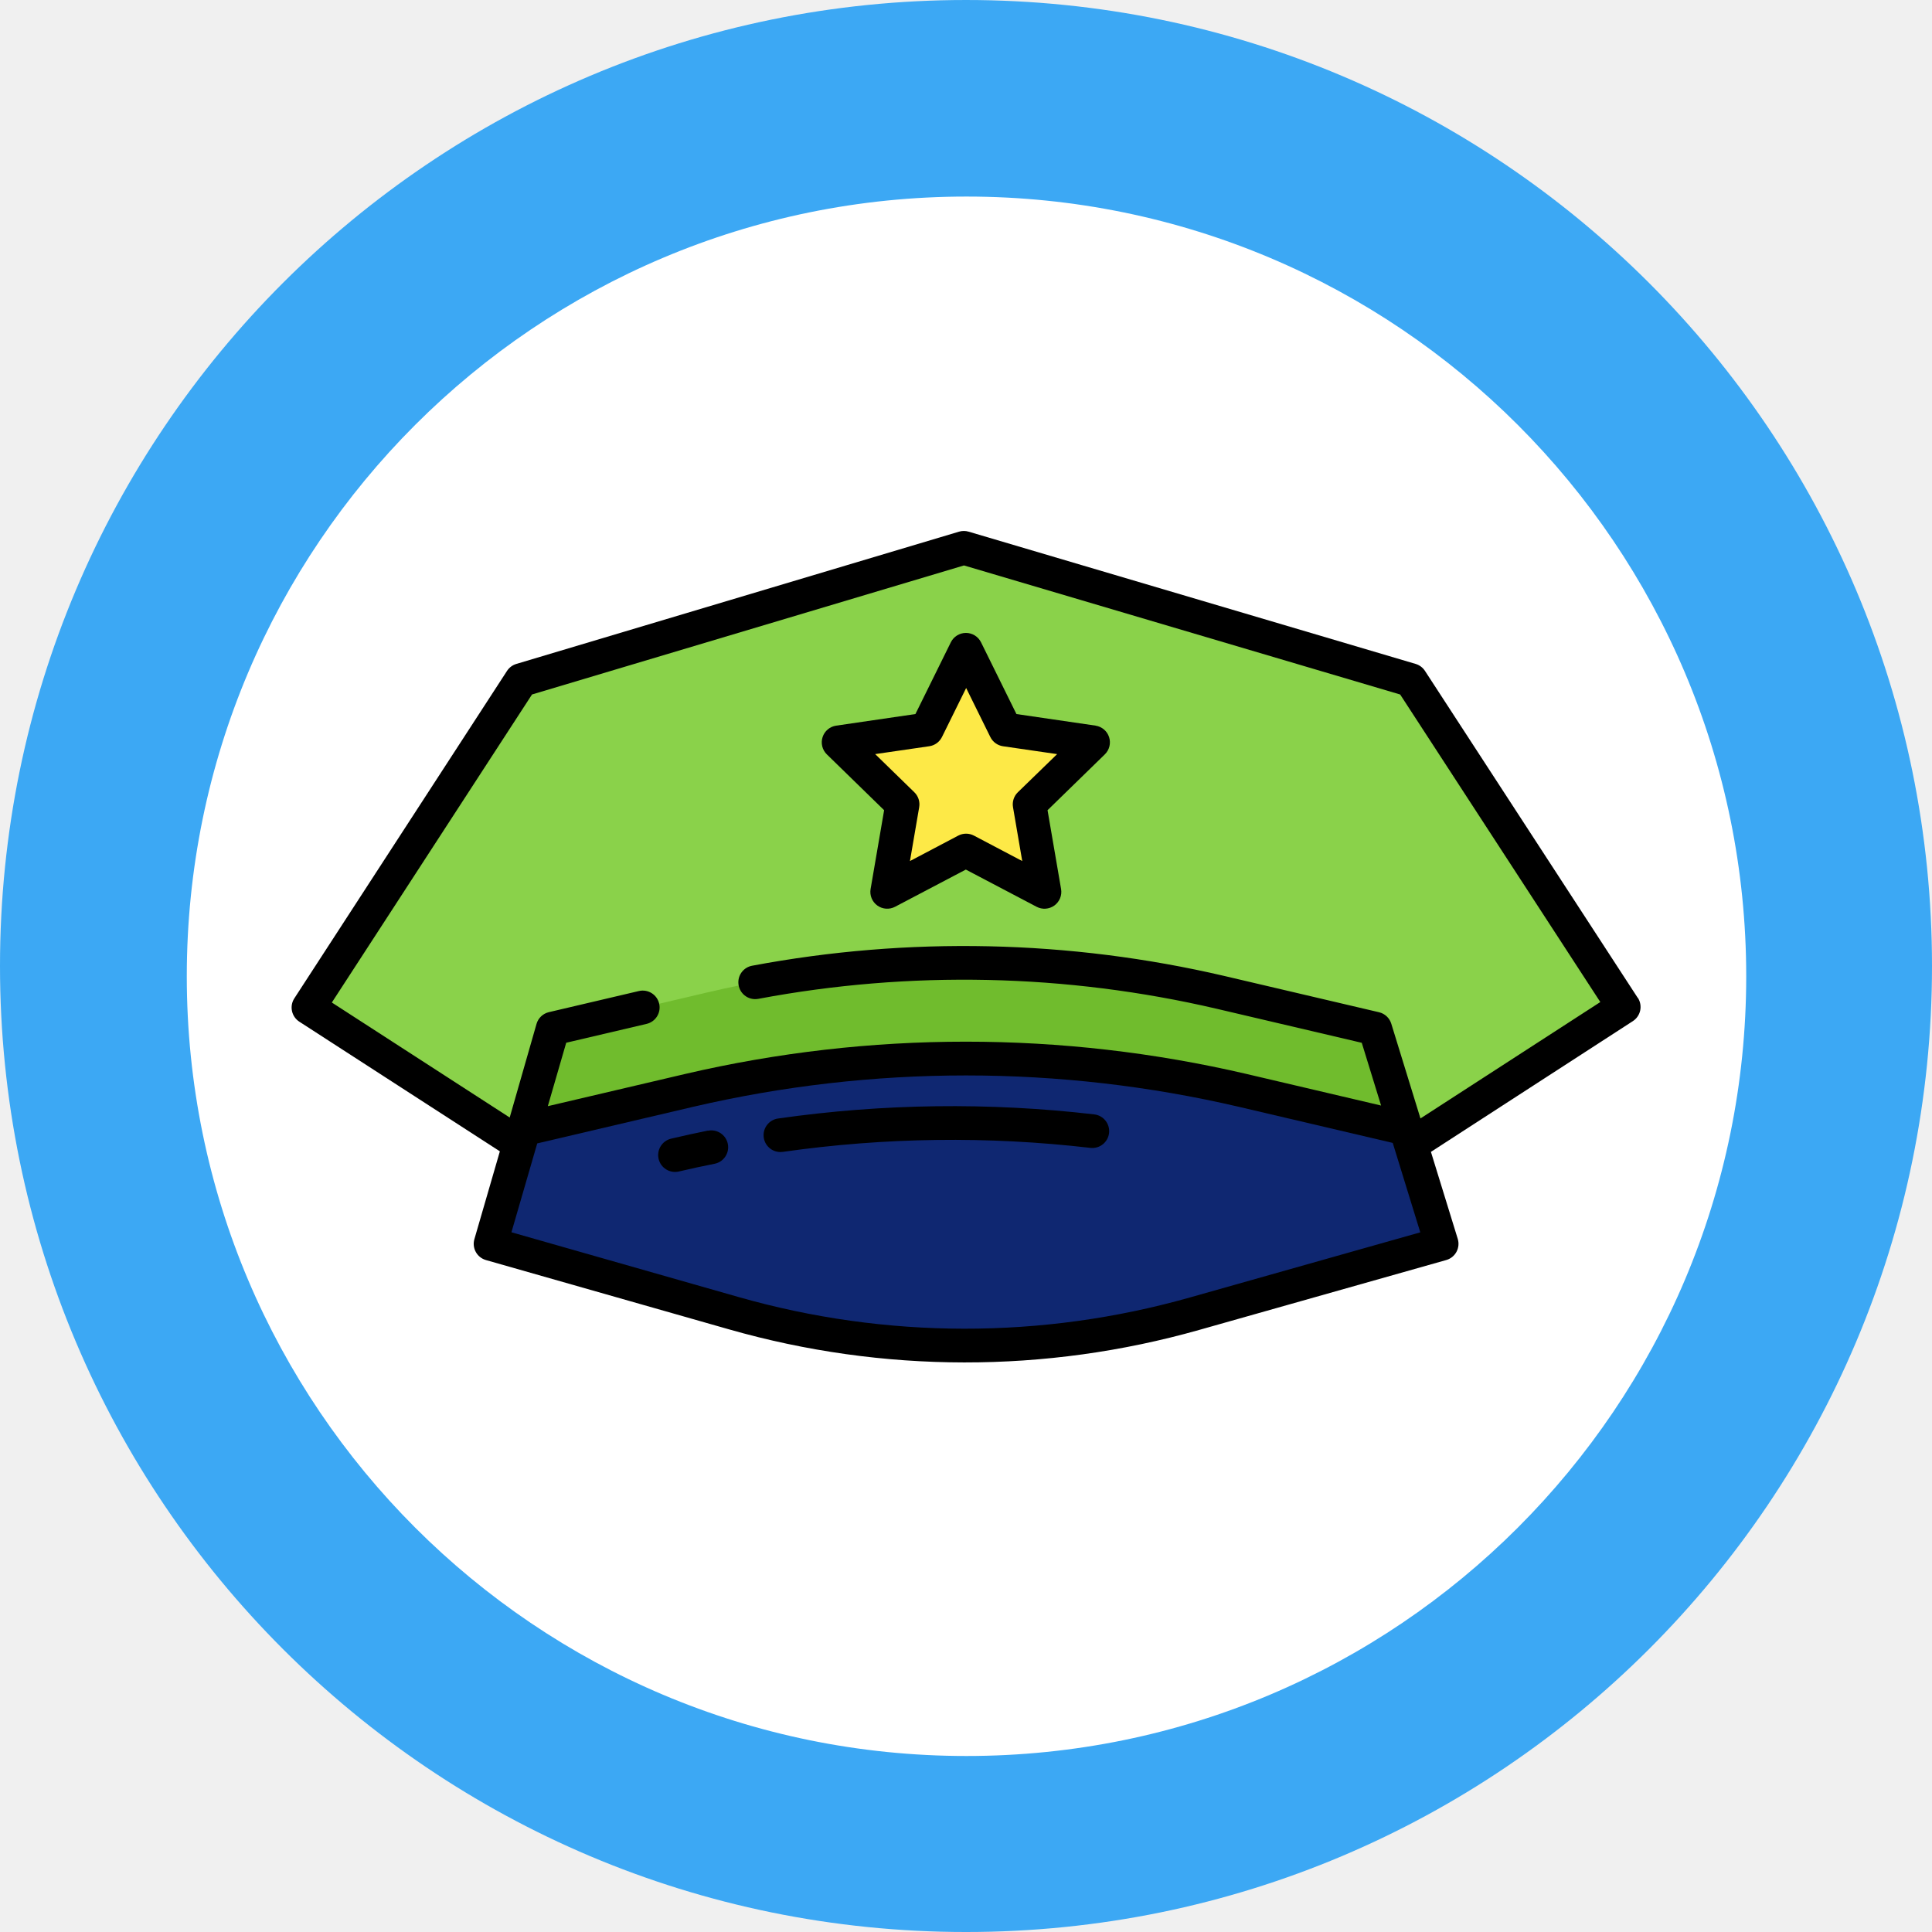
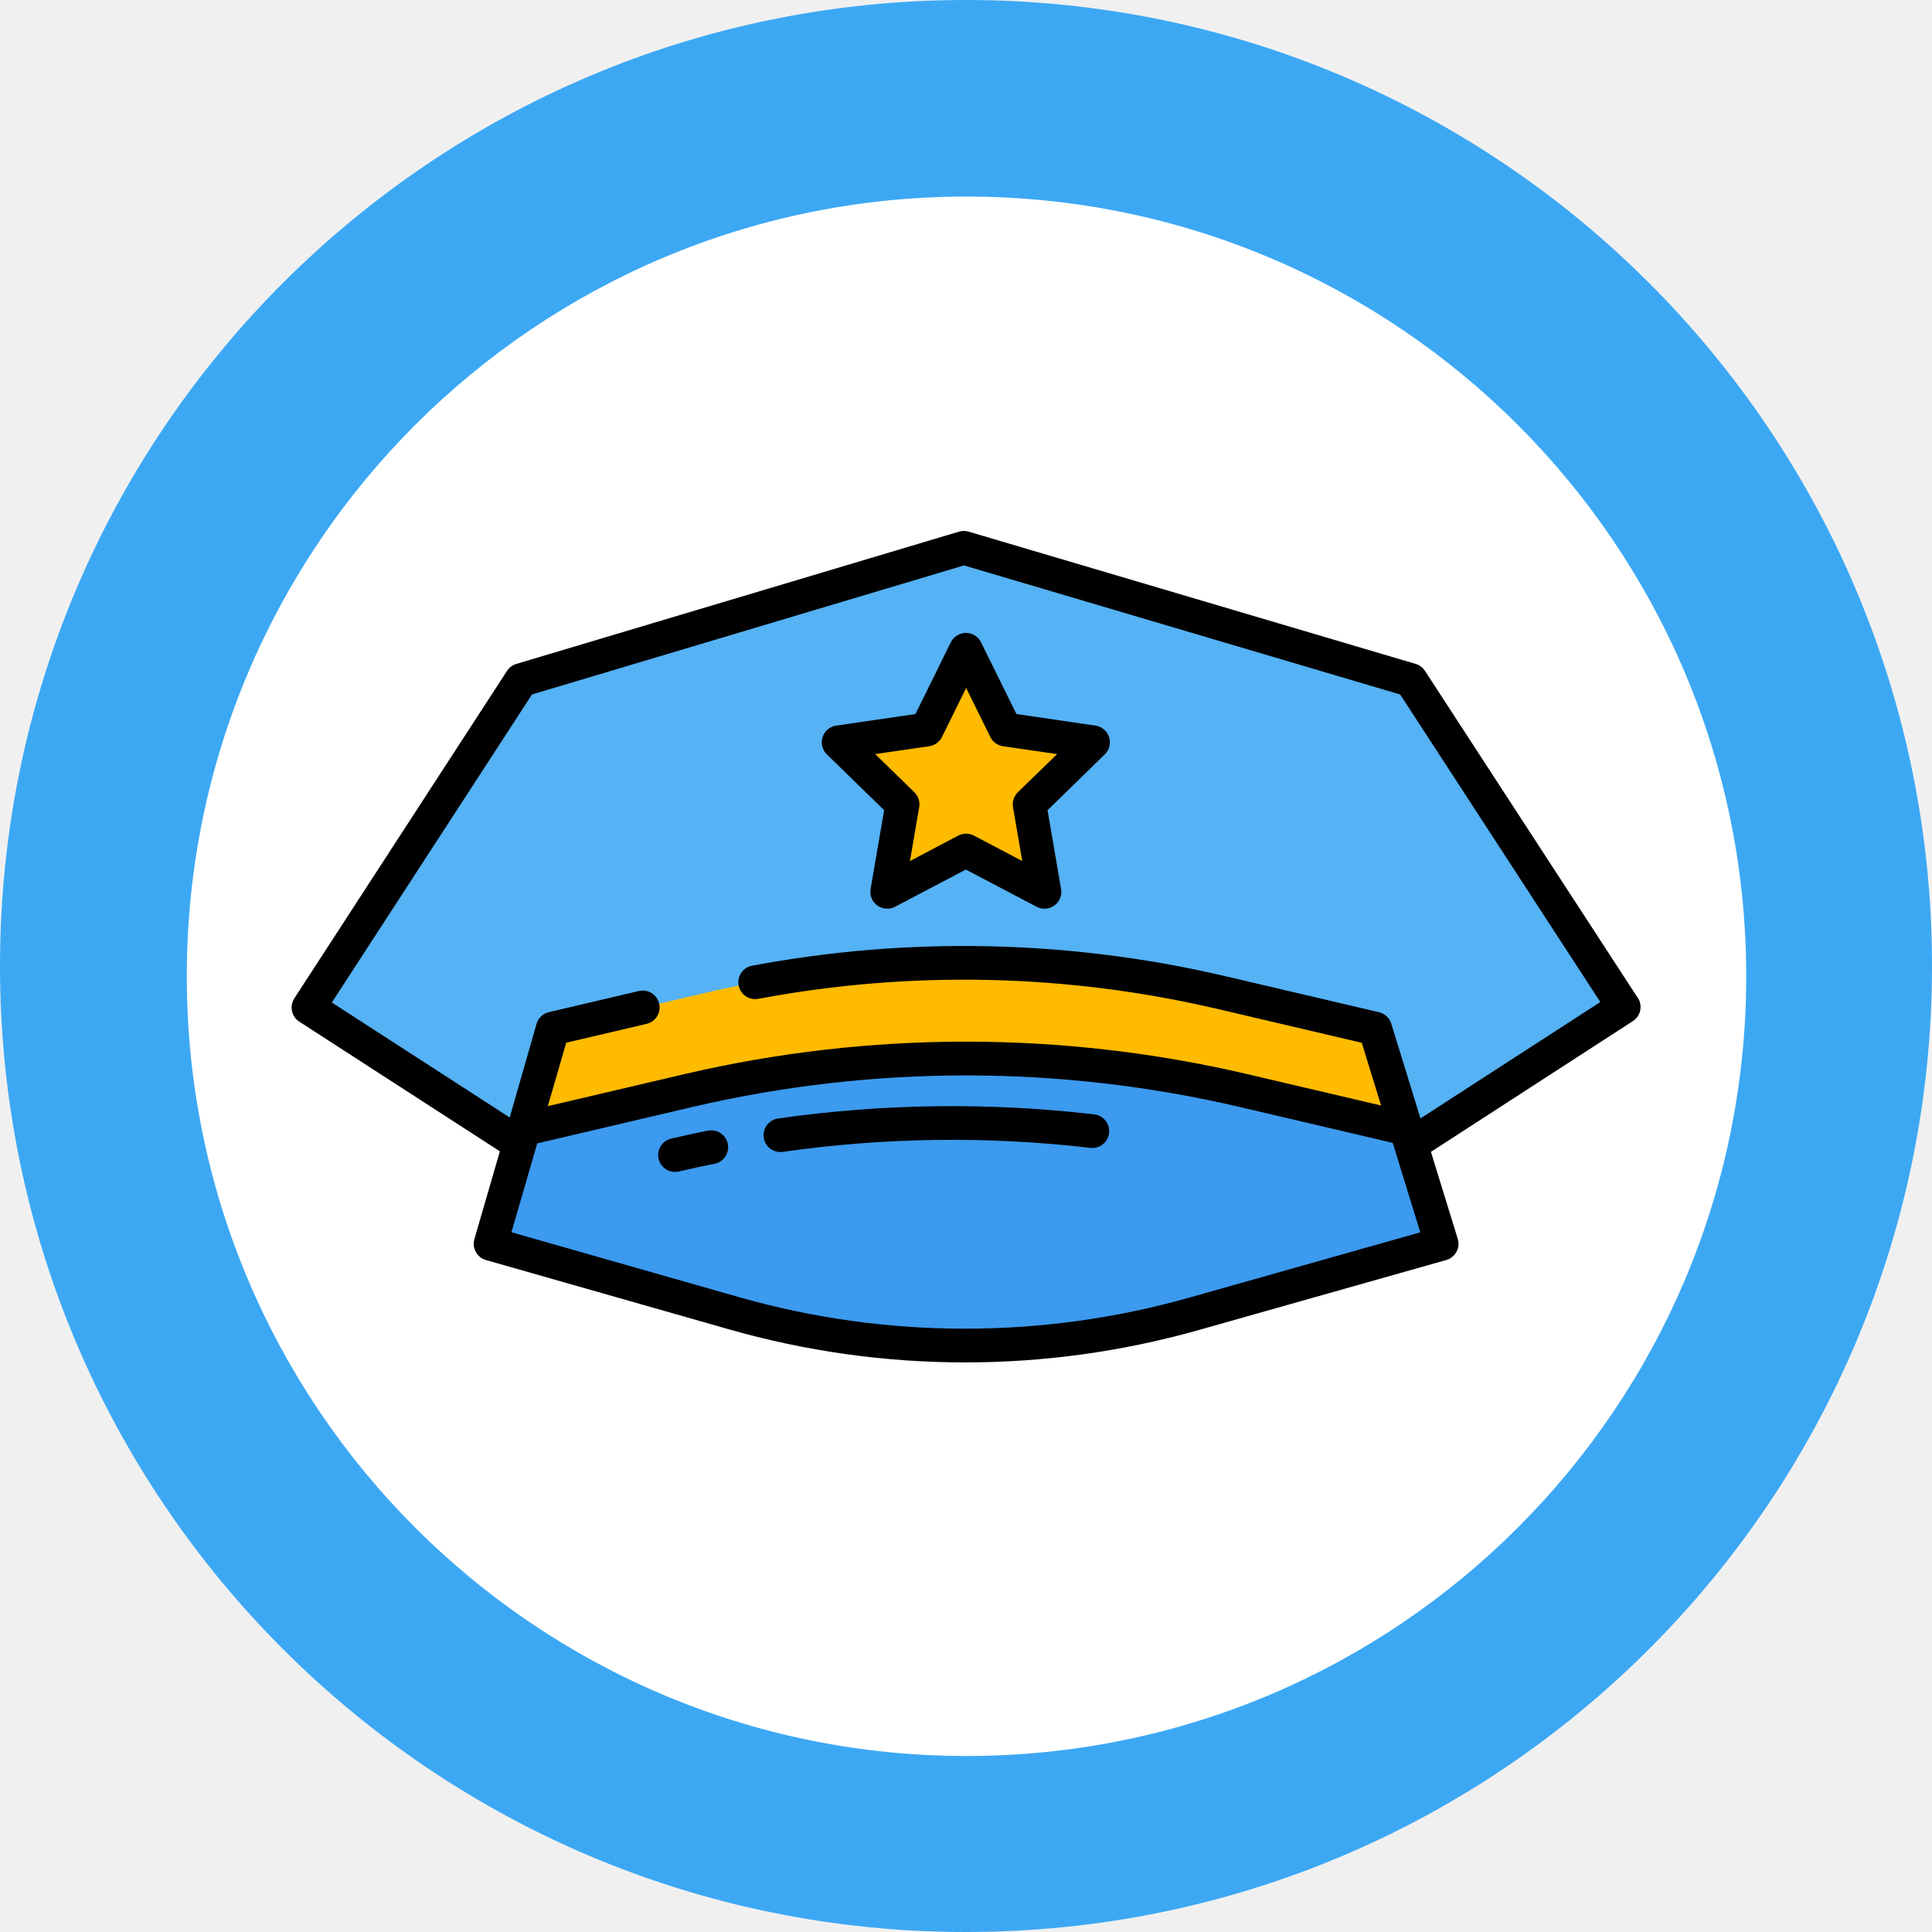
<svg xmlns="http://www.w3.org/2000/svg" width="100" height="100" viewBox="0 0 100 100">
-   <g id="Grupo_89156" data-name="Grupo 89156" transform="translate(-566 -1168.483)">
-     <g id="Grupo_89101" data-name="Grupo 89101" transform="translate(0.285 -2997.32)">
+   <g id="Grupo_96863" data-name="Grupo 96863" transform="translate(-566 -4241)">
+     <g id="Grupo_89086" data-name="Grupo 89086" transform="translate(0.285 75.197)">
      <path id="Rectángulo_34471" data-name="Rectángulo 34471" d="M50,0h0a50,50,0,0,1,50,50v0a50,50,0,0,1-50,50h0A50,50,0,0,1,0,50v0A50,50,0,0,1,50,0Z" transform="translate(565.715 4265.803) rotate(-90)" fill="#3ca8f4" />
      <path id="Trazado_151041" data-name="Trazado 151041" d="M40.358,0A40.358,40.358,0,1,1,0,40.358,40.358,40.358,0,0,1,40.358,0Z" transform="translate(575.383 4175.977)" fill="#fff" />
    </g>
-     <g id="sombrero-de-policia" transform="translate(565.182 1087.957)">
-       <path id="Trazado_151383" data-name="Trazado 151383" d="M78.969,120.855,55.835,114.01l-22.913,6.845L21.91,137.8l10.848,7.015.084.025,46.132.063,11.006-7.127Z" transform="translate(-5.126 -5.128)" fill="#8ad24a" />
-       <path id="Trazado_151385" data-name="Trazado 151385" d="M223.88,155.133l-3.293,3.209.778,4.532-4.07-2.14-4.07,2.14.778-4.532-3.293-3.209,4.551-.662,2.034-4.122,2.034,4.122Z" transform="translate(-166.475 -36.185)" fill="#fde947" />
-       <path id="Trazado_151386" data-name="Trazado 151386" d="M142.646,265.108l1.595,5.179-8.436-1.979a62.758,62.758,0,0,0-28.675,0l-8.551,2.005,1.509-5.205,8-1.876a58.147,58.147,0,0,1,26.567,0Z" transform="translate(-70.649 -131.341)" fill="#70bc2d" />
-       <path id="Trazado_151387" data-name="Trazado 151387" d="M134.379,300.232l1.58,5.131-12.79,3.617a43.618,43.618,0,0,1-23.832-.025l-12.6-3.593,1.506-5.194.215-.74,8.551-2.005a62.757,62.757,0,0,1,28.675,0l8.436,1.979Z" transform="translate(-60.53 -160.457)" fill="#0f2771" />
+     <g id="sombrero-de-policia" transform="translate(565.182 4160.473)">
+       <path id="Trazado_151383" data-name="Trazado 151383" d="M78.969,120.855,55.835,114.01l-22.913,6.845L21.91,137.8l10.848,7.015.084.025,46.132.063,11.006-7.127Z" transform="translate(-5.126 -5.128)" fill="#55b2f4" />
+       <path id="Trazado_151385" data-name="Trazado 151385" d="M223.88,155.133l-3.293,3.209.778,4.532-4.07-2.14-4.07,2.14.778-4.532-3.293-3.209,4.551-.662,2.034-4.122,2.034,4.122Z" transform="translate(-166.475 -36.185)" fill="#fb0" />
+       <path id="Trazado_151386" data-name="Trazado 151386" d="M142.646,265.108l1.595,5.179-8.436-1.979a62.758,62.758,0,0,0-28.675,0l-8.551,2.005,1.509-5.205,8-1.876a58.147,58.147,0,0,1,26.567,0Z" transform="translate(-70.649 -131.341)" fill="#fb0" />
+       <path id="Trazado_151387" data-name="Trazado 151387" d="M134.379,300.232l1.58,5.131-12.79,3.617a43.618,43.618,0,0,1-23.832-.025l-12.6-3.593,1.506-5.194.215-.74,8.551-2.005a62.757,62.757,0,0,1,28.675,0l8.436,1.979Z" transform="translate(-60.53 -160.457)" fill="#3c9aef" />
      <g id="Grupo_89090" data-name="Grupo 89090" transform="translate(15.912 108.009)">
        <path id="Trazado_151390" data-name="Trazado 151390" d="M201.064,313.189a63.678,63.678,0,0,0-16.362.212.872.872,0,0,0,.122,1.736.9.9,0,0,0,.125-.009,61.939,61.939,0,0,1,15.914-.206.872.872,0,1,0,.2-1.733Z" transform="translate(-159.519 -282.991)" />
        <path id="Trazado_151391" data-name="Trazado 151391" d="M148.958,321.371c-.634.128-1.274.268-1.9.416a.872.872,0,1,0,.4,1.7c.611-.143,1.234-.28,1.85-.4a.872.872,0,0,0-.346-1.71Z" transform="translate(-127.412 -290.334)" />
        <path id="Trazado_151392" data-name="Trazado 151392" d="M218.876,149.14l-4.1-.6-1.832-3.712a.872.872,0,0,0-1.565,0l-1.832,3.712-4.1.6a.872.872,0,0,0-.484,1.488l2.964,2.889-.7,4.079a.872.872,0,0,0,1.265.92l3.664-1.926,3.664,1.926a.872.872,0,0,0,1.266-.92l-.7-4.079,2.964-2.889a.872.872,0,0,0-.484-1.488Zm-4.027,3.448a.872.872,0,0,0-.251.772l.478,2.789-2.5-1.317a.872.872,0,0,0-.812,0l-2.5,1.317.478-2.789a.872.872,0,0,0-.251-.772l-2.027-1.975,2.8-.407a.872.872,0,0,0,.657-.477l1.252-2.537,1.252,2.538a.872.872,0,0,0,.657.477l2.8.407Z" transform="translate(-177.259 -139.064)" />
        <path id="Trazado_151393" data-name="Trazado 151393" d="M85.586,132.173,74.574,115.251a.872.872,0,0,0-.484-.361l-23.134-6.845a.872.872,0,0,0-.5,0l-22.913,6.846a.873.873,0,0,0-.482.361L16.053,132.2a.872.872,0,0,0,.258,1.208l10.38,6.711-1.319,4.546a.872.872,0,0,0,.6,1.082l12.6,3.592a44.462,44.462,0,0,0,24.308.026l12.79-3.618a.872.872,0,0,0,.6-1.1l-1.387-4.5,10.452-6.768a.872.872,0,0,0,.257-1.208ZM62.4,147.685a42.719,42.719,0,0,1-23.355-.025l-11.755-3.352,1.335-4.6,8.055-1.89a62.225,62.225,0,0,1,28.277,0l7.949,1.865,1.426,4.629Zm11.941-9.269-1.511-4.905a.872.872,0,0,0-.635-.592l-8-1.876a59.377,59.377,0,0,0-24.454-.53.87.87,0,0,0-.706.857h0a.871.871,0,0,0,1.032.856,57.625,57.625,0,0,1,23.728.514l7.508,1.761,1,3.247-6.956-1.632a63.977,63.977,0,0,0-29.074,0l-7.1,1.665.952-3.283,4.161-.976a.872.872,0,0,0-.4-1.7l-4.658,1.093a.872.872,0,0,0-.639.606L27.2,138.368l-9.206-5.952,10.361-15.944,22.358-6.679,22.577,6.68,10.36,15.919Z" transform="translate(-15.912 -108.009)" />
      </g>
    </g>
  </g>
</svg>
